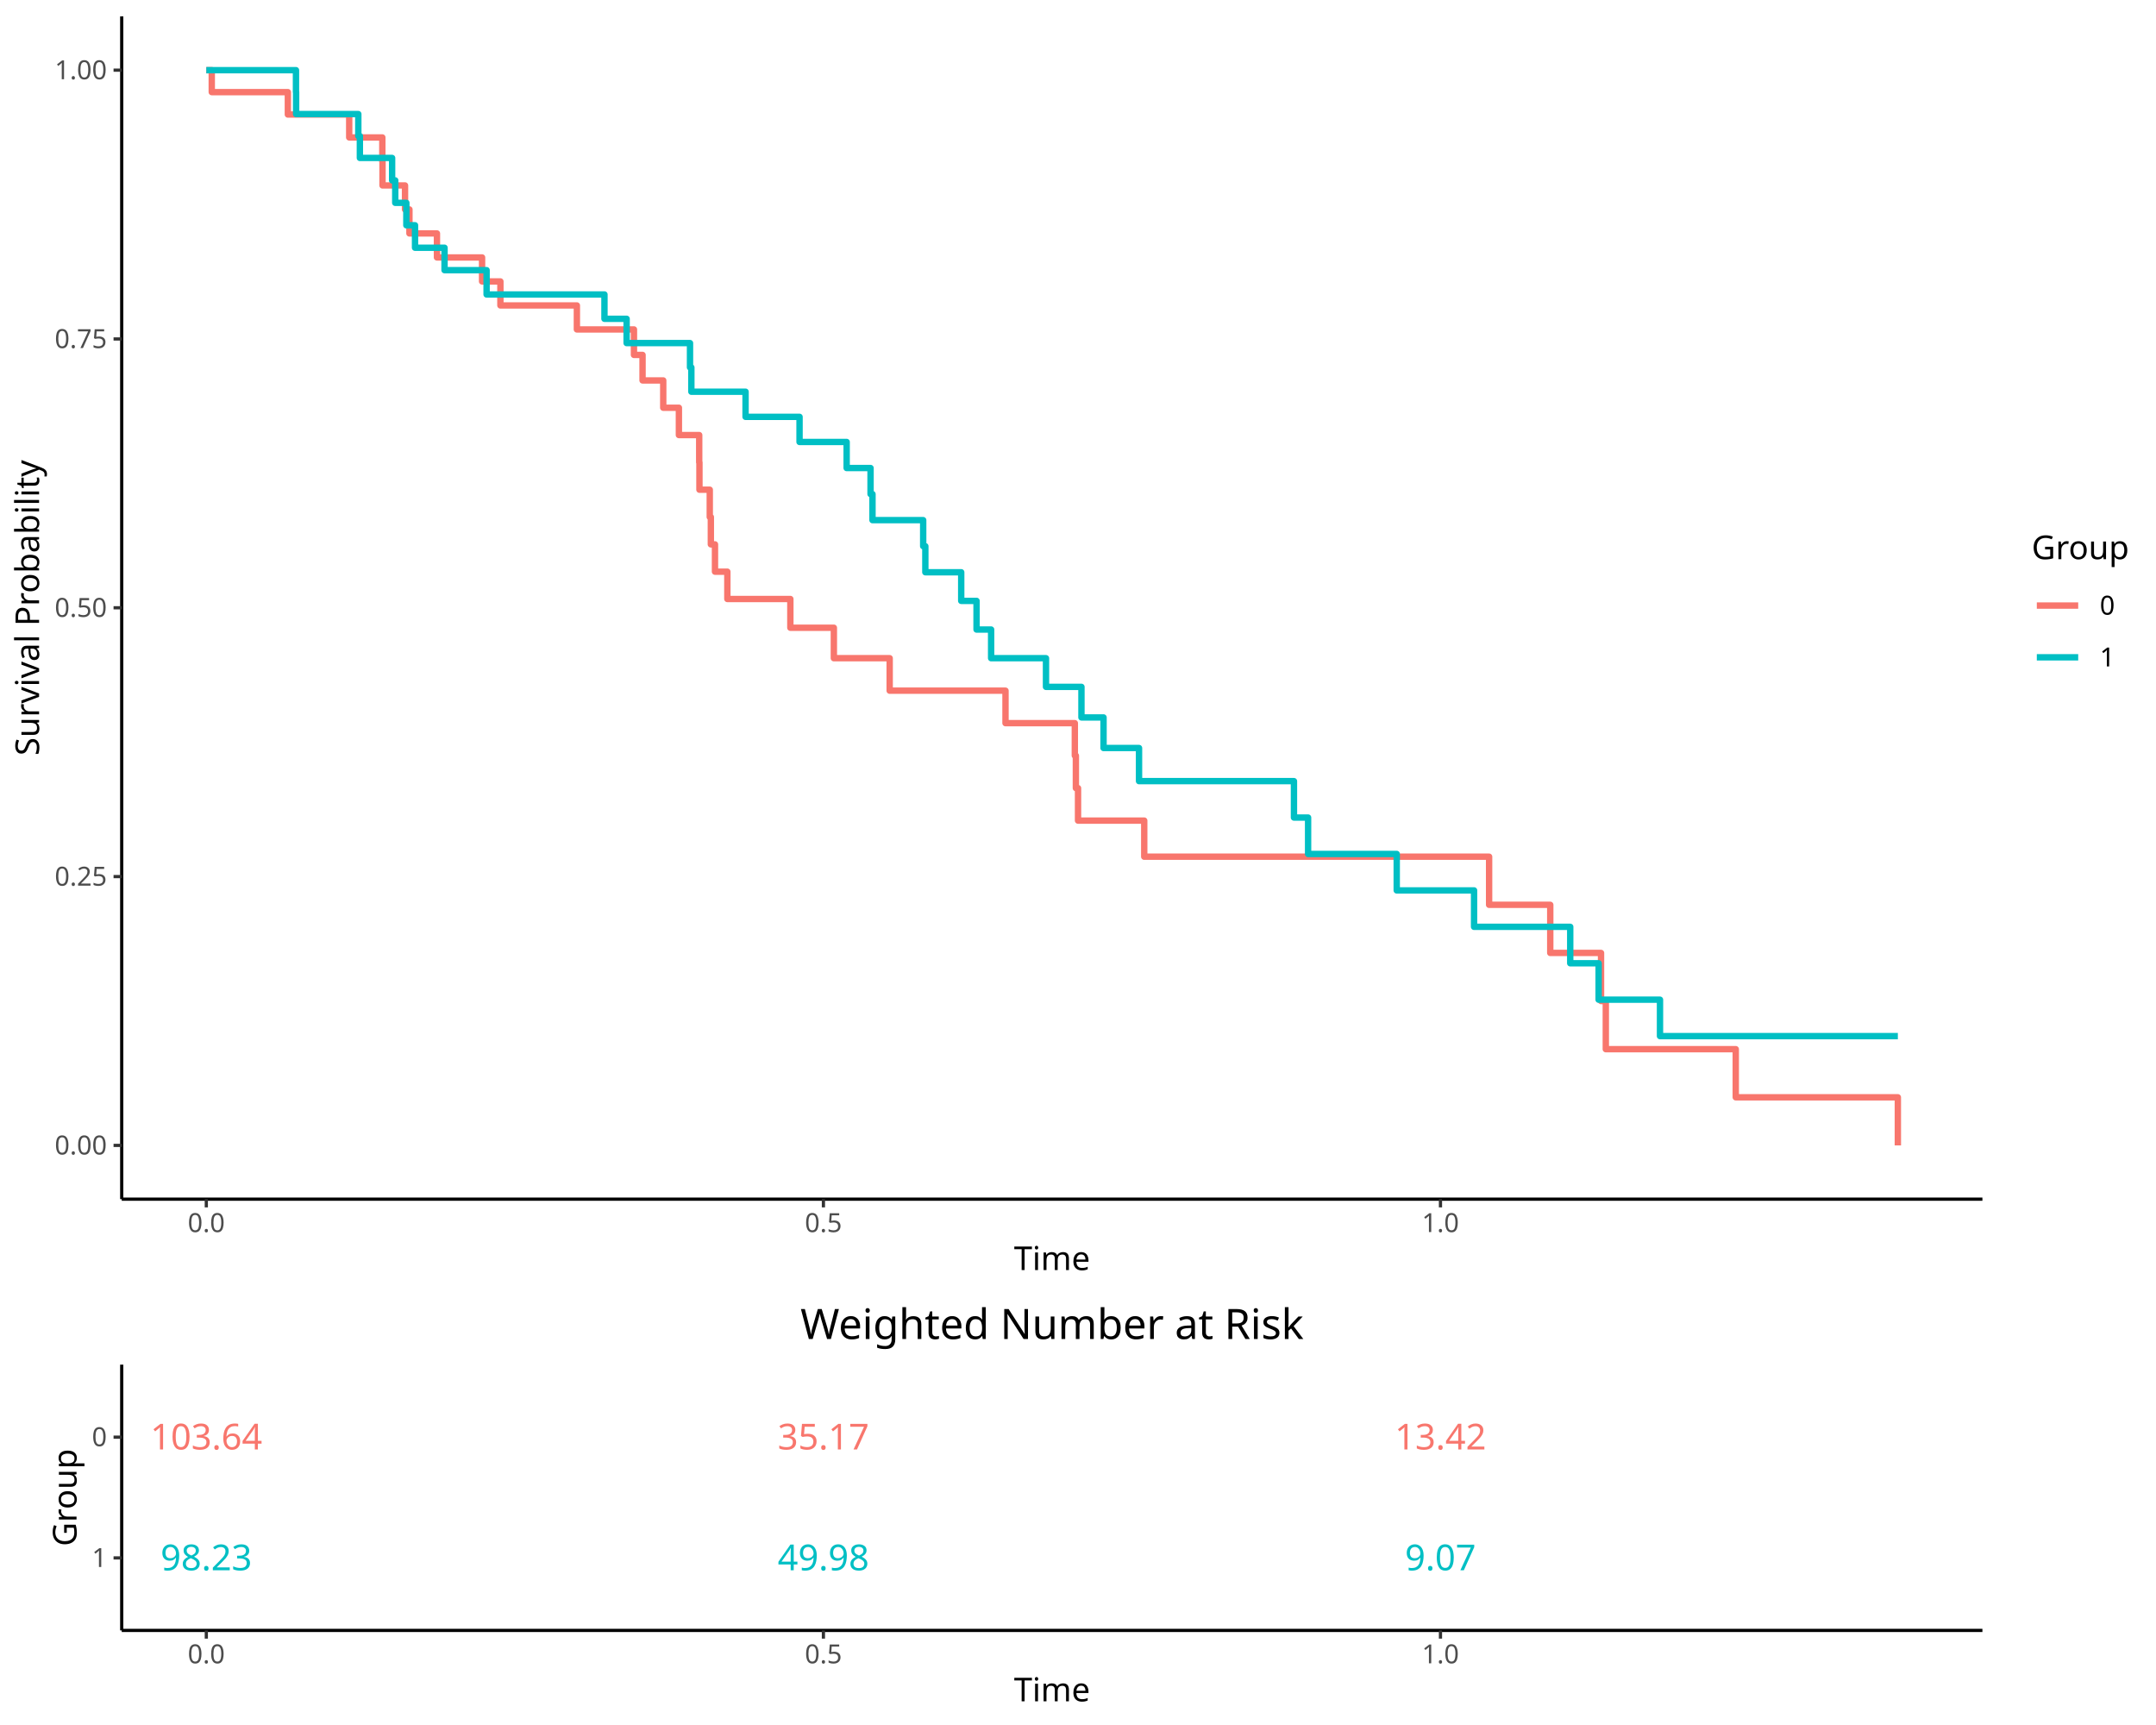
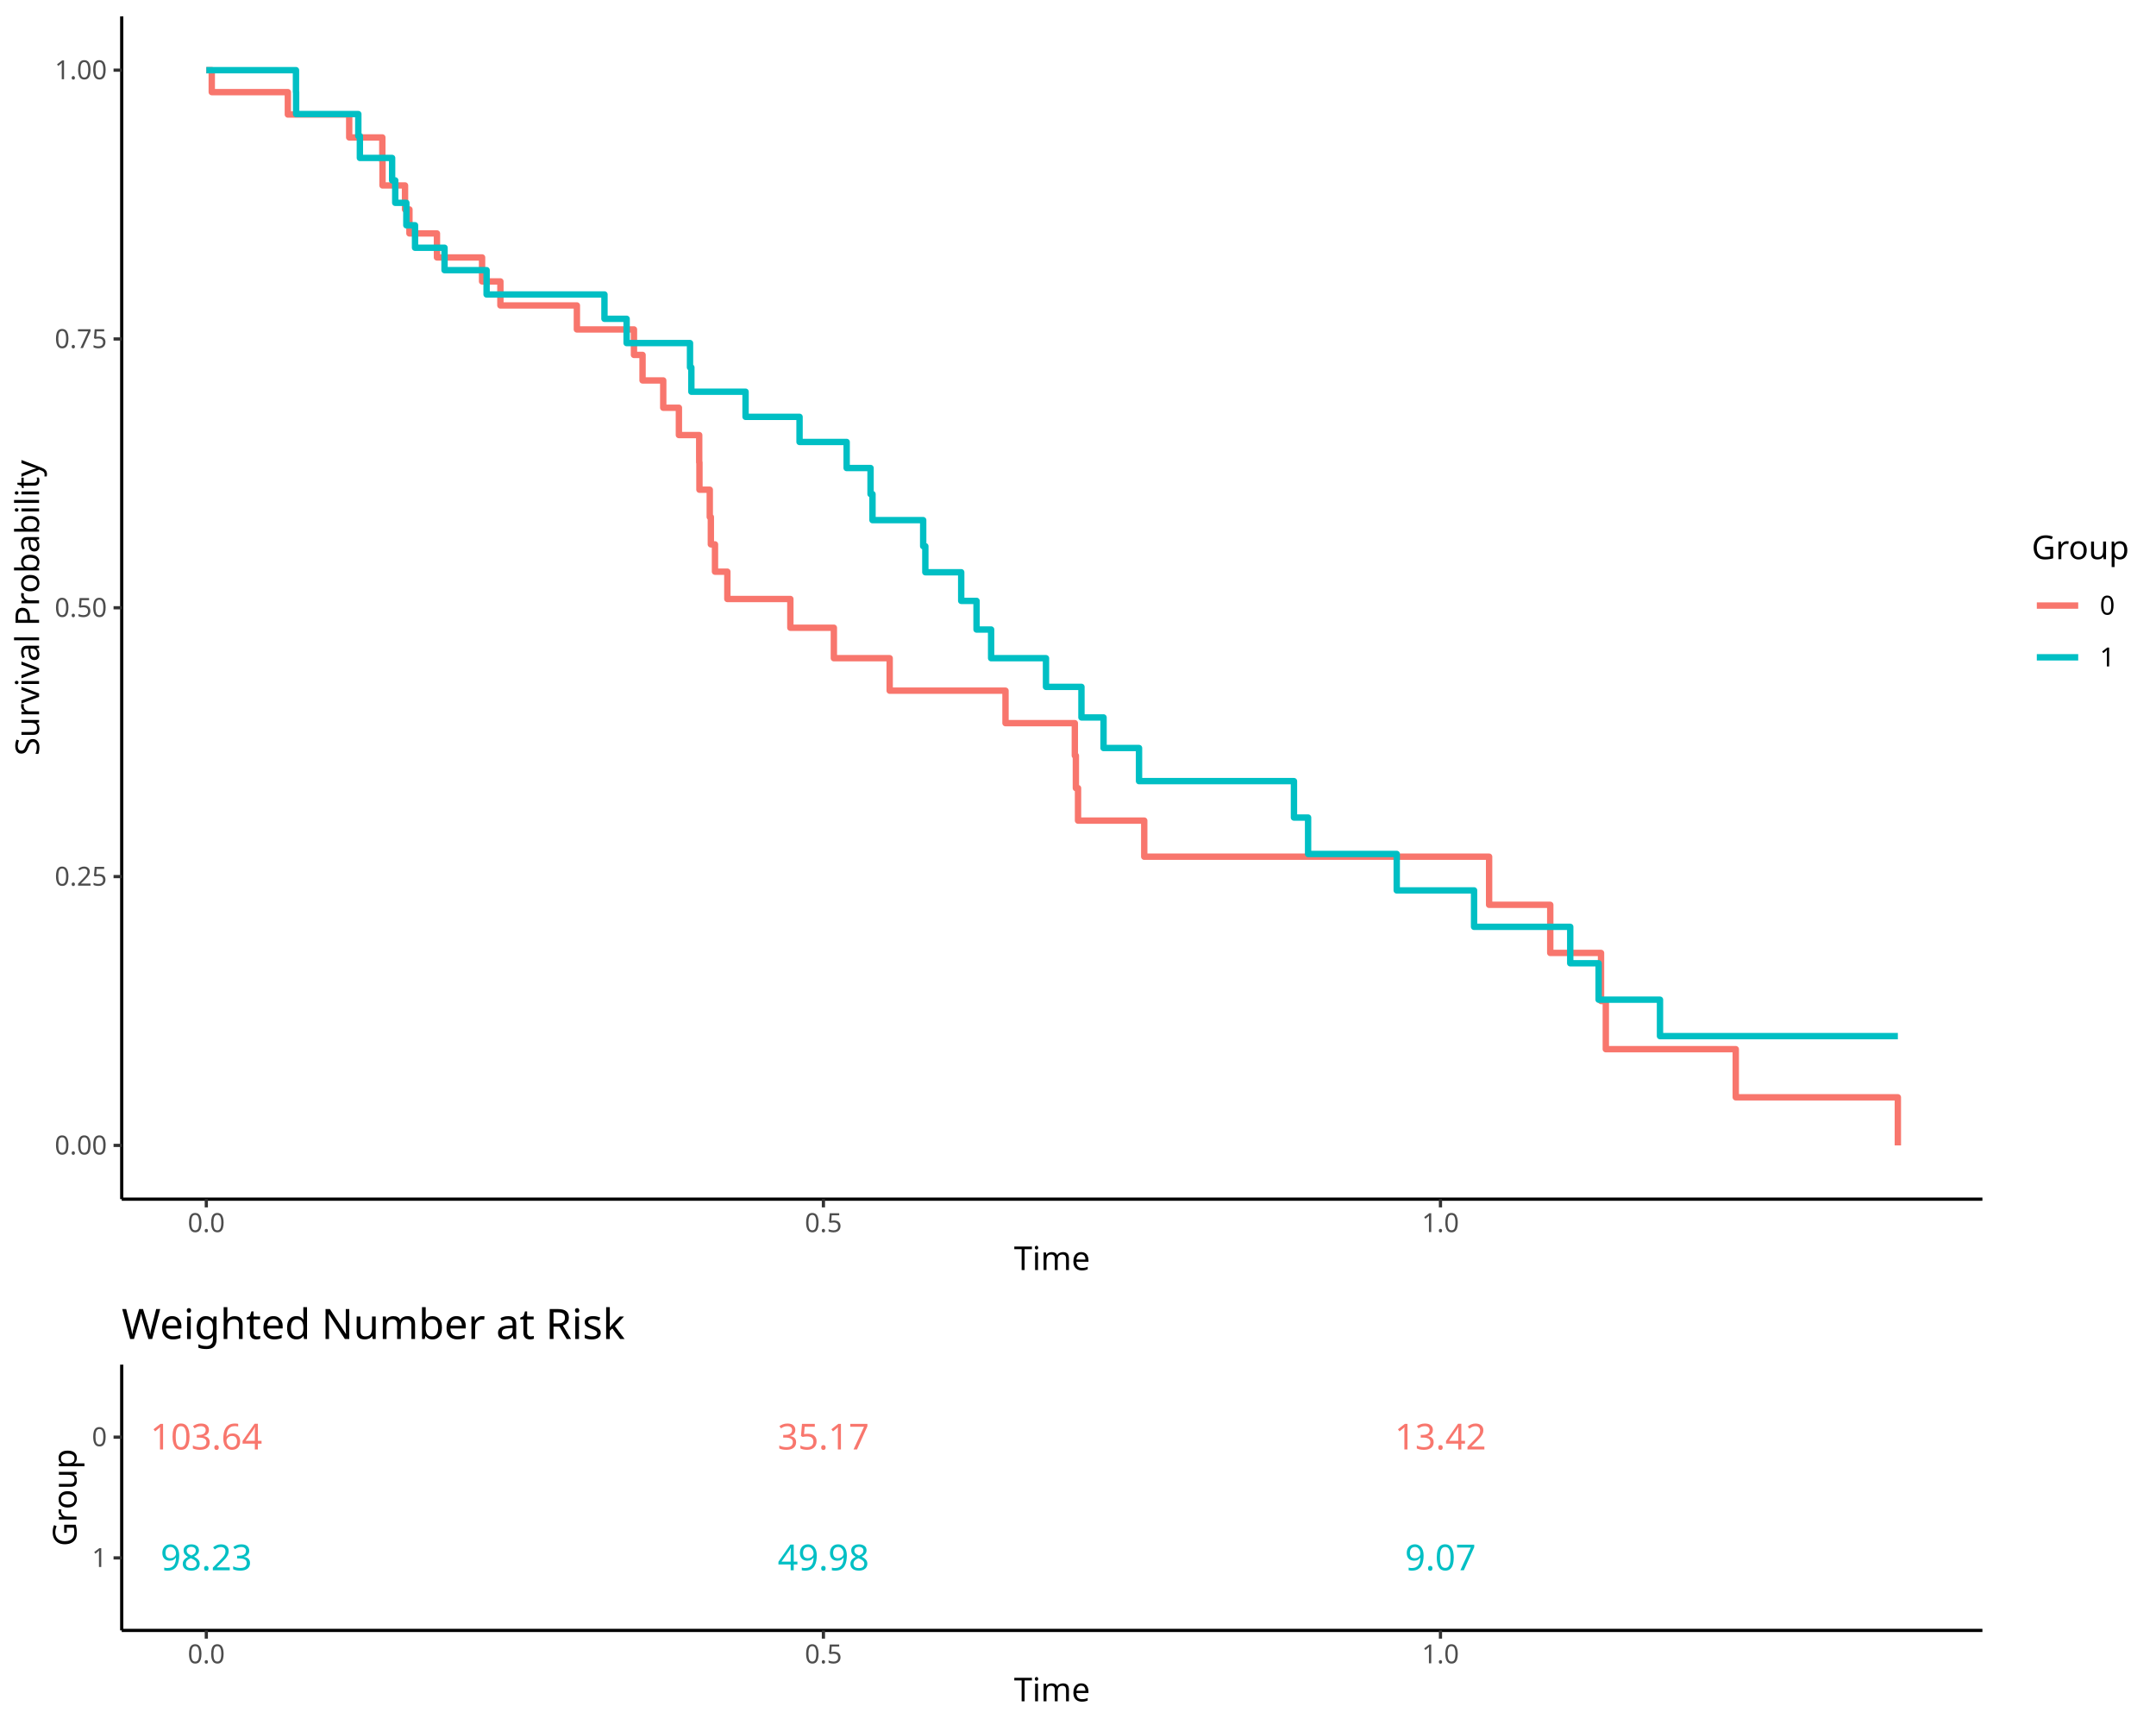
<svg xmlns="http://www.w3.org/2000/svg" class="svglite" data-engine-version="2.0" width="720.00pt" height="576.00pt" viewBox="0 0 720.00 576.00">
  <defs>
    <style type="text/css">
    .svglite line, .svglite polyline, .svglite polygon, .svglite path, .svglite rect, .svglite circle {
      fill: none;
      stroke: #000000;
      stroke-linecap: round;
      stroke-linejoin: round;
      stroke-miterlimit: 10.00;
    }
  </style>
  </defs>
  <rect width="100%" height="100%" style="stroke: none; fill: #FFFFFF;" />
  <defs>
    <clipPath id="cpMC4wMHw3MjAuMDB8MC4wMHw1NzYuMDA=">
      <rect x="0.00" y="0.00" width="720.00" height="576.00" />
    </clipPath>
  </defs>
  <g clip-path="url(#cpMC4wMHw3MjAuMDB8MC4wMHw1NzYuMDA=)">
</g>
  <defs>
    <clipPath id="cpMC4wMHw3MjAuMDB8MC4wMHw0MzIuMDA=">
      <rect x="0" y="0.00" width="720.00" height="432.00" />
    </clipPath>
  </defs>
  <g clip-path="url(#cpMC4wMHw3MjAuMDB8MC4wMHw0MzIuMDA=)">
    <rect x="0" y="0.00" width="720.00" height="432.00" style="stroke-width: 1.07; stroke: #FFFFFF; fill: #FFFFFF;" />
  </g>
  <g clip-path="url(#cpMC4wMHw3MjAuMDB8MC4wMHw1NzYuMDA=)">
</g>
  <defs>
    <clipPath id="cpNDAuNjV8NjYyLjAzfDUuNDh8NDAwLjQy">
      <rect x="40.65" y="5.48" width="621.38" height="394.94" />
    </clipPath>
  </defs>
  <g clip-path="url(#cpNDAuNjV8NjYyLjAzfDUuNDh8NDAwLjQy)">
    <rect x="40.65" y="5.48" width="621.38" height="394.94" style="stroke-width: 1.07; stroke: none; fill: #FFFFFF;" />
    <polyline points="68.90,23.43 70.72,23.43 70.72,30.76 96.13,30.76 96.13,38.24 98.84,38.24 98.84,38.24 98.89,38.24 98.89,38.24 116.62,38.24 116.62,45.89 119.66,45.89 119.66,45.89 120.18,45.89 120.18,45.89 127.68,45.89 127.68,53.90 127.74,53.90 127.74,61.92 130.95,61.92 130.95,61.92 131.99,61.92 131.99,61.92 135.26,61.92 135.26,69.93 135.70,69.93 135.70,69.93 136.73,69.93 136.73,77.95 138.60,77.95 138.60,77.95 145.92,77.95 145.92,85.96 148.45,85.96 148.45,85.96 160.99,85.96 160.99,93.97 162.50,93.97 162.50,93.97 167.11,93.97 167.11,101.99 192.65,101.99 192.65,110.00 201.86,110.00 201.86,110.00 209.26,110.00 209.26,110.00 211.71,110.00 211.71,118.51 214.58,118.51 214.58,127.03 221.49,127.03 221.49,136.15 226.72,136.15 226.72,145.27 230.43,145.27 230.43,145.27 230.88,145.27 230.88,145.27 233.50,145.27 233.50,154.40 233.58,154.40 233.58,163.52 237.03,163.52 237.03,172.64 237.39,172.64 237.39,181.77 238.77,181.77 238.77,190.89 242.90,190.89 242.90,200.01 248.98,200.01 248.98,200.01 263.94,200.01 263.94,209.61 267.01,209.61 267.01,209.61 278.47,209.61 278.47,219.78 282.74,219.78 282.74,219.78 290.72,219.78 290.72,219.78 291.37,219.78 291.37,219.78 297.11,219.78 297.11,230.63 308.30,230.63 308.30,230.63 309.02,230.63 309.02,230.63 321.00,230.63 321.00,230.63 326.12,230.63 326.12,230.63 330.99,230.63 330.99,230.63 335.79,230.63 335.79,241.47 349.31,241.47 349.31,241.47 358.94,241.47 358.94,252.32 359.29,252.32 359.29,263.16 360.01,263.16 360.01,274.01 361.15,274.01 361.15,274.01 368.53,274.01 368.53,274.01 380.38,274.01 380.38,274.01 382.12,274.01 382.12,286.06 432.12,286.06 432.12,286.06 436.84,286.06 436.84,286.06 466.44,286.06 466.44,286.06 492.27,286.06 492.27,286.06 497.29,286.06 497.29,302.13 517.71,302.13 517.71,318.20 524.38,318.20 524.38,318.20 533.86,318.20 533.86,318.20 534.67,318.20 534.67,334.26 536.26,334.26 536.26,350.33 554.36,350.33 554.36,350.33 579.66,350.33 579.66,366.40 633.79,366.40 633.79,382.47 " style="stroke-width: 2.13; stroke: #F8766D; stroke-linecap: butt;" />
    <polyline points="68.90,23.43 70.72,23.43 70.72,23.43 96.13,23.43 96.13,23.43 98.84,23.43 98.84,30.76 98.89,30.76 98.89,38.09 116.62,38.09 116.62,38.09 119.66,38.09 119.66,45.41 120.18,45.41 120.18,52.74 127.68,52.74 127.68,52.74 127.74,52.74 127.74,52.74 130.95,52.74 130.95,60.23 131.99,60.23 131.99,67.73 135.26,67.73 135.26,67.73 135.70,67.73 135.70,75.22 136.73,75.22 136.73,75.22 138.60,75.22 138.60,82.72 145.92,82.72 145.92,82.72 148.45,82.72 148.45,90.21 160.99,90.21 160.99,90.21 162.50,90.21 162.50,98.33 167.11,98.33 167.11,98.33 192.65,98.33 192.65,98.33 201.86,98.33 201.86,106.45 209.26,106.45 209.26,114.56 211.71,114.56 211.71,114.56 214.58,114.56 214.58,114.56 221.49,114.56 221.49,114.56 226.72,114.56 226.72,114.56 230.43,114.56 230.43,122.68 230.88,122.68 230.88,130.80 233.50,130.80 233.50,130.80 233.58,130.80 233.58,130.80 237.03,130.80 237.03,130.80 237.39,130.80 237.39,130.80 238.77,130.80 238.77,130.80 242.90,130.80 242.90,130.80 248.98,130.80 248.98,139.19 263.94,139.19 263.94,139.19 267.01,139.19 267.01,147.58 278.47,147.58 278.47,147.58 282.74,147.58 282.74,156.28 290.72,156.28 290.72,164.98 291.37,164.98 291.37,173.68 297.11,173.68 297.11,173.68 308.30,173.68 308.30,182.38 309.02,182.38 309.02,191.08 321.00,191.08 321.00,200.64 326.12,200.64 326.12,210.21 330.99,210.21 330.99,219.78 335.79,219.78 335.79,219.78 349.31,219.78 349.31,229.35 358.94,229.35 358.94,229.35 359.29,229.35 359.29,229.35 360.01,229.35 360.01,229.35 361.15,229.35 361.15,239.56 368.53,239.56 368.53,249.77 380.38,249.77 380.38,260.83 382.12,260.83 382.12,260.83 432.12,260.83 432.12,272.99 436.84,272.99 436.84,285.15 466.44,285.15 466.44,297.32 492.27,297.32 492.27,309.48 497.29,309.48 497.29,309.48 517.71,309.48 517.71,309.48 524.38,309.48 524.38,321.65 533.86,321.65 533.86,333.81 534.67,333.81 534.67,333.81 536.26,333.81 536.26,333.81 554.36,333.81 554.36,345.97 579.66,345.97 579.66,345.97 633.79,345.97 633.79,345.97 " style="stroke-width: 2.13; stroke: #00BFC4; stroke-linecap: butt;" />
  </g>
  <g clip-path="url(#cpMC4wMHw3MjAuMDB8MC4wMHw1NzYuMDA=)">
    <polyline points="40.65,400.42 40.65,5.48 " style="stroke-width: 1.07; stroke-linecap: butt;" />
    <text x="35.72" y="385.49" text-anchor="end" style="font-size: 8.80px; fill: #4D4D4D; font-family: sans;" textLength="17.13px" lengthAdjust="spacingAndGlyphs">0.00</text>
    <text x="35.72" y="295.73" text-anchor="end" style="font-size: 8.80px; fill: #4D4D4D; font-family: sans;" textLength="17.13px" lengthAdjust="spacingAndGlyphs">0.25</text>
    <text x="35.72" y="205.98" text-anchor="end" style="font-size: 8.80px; fill: #4D4D4D; font-family: sans;" textLength="17.13px" lengthAdjust="spacingAndGlyphs">0.50</text>
    <text x="35.72" y="116.22" text-anchor="end" style="font-size: 8.80px; fill: #4D4D4D; font-family: sans;" textLength="17.13px" lengthAdjust="spacingAndGlyphs">0.75</text>
    <text x="35.72" y="26.46" text-anchor="end" style="font-size: 8.80px; fill: #4D4D4D; font-family: sans;" textLength="17.13px" lengthAdjust="spacingAndGlyphs">1.00</text>
    <polyline points="37.92,382.47 40.65,382.47 " style="stroke-width: 1.07; stroke: #333333; stroke-linecap: butt;" />
    <polyline points="37.92,292.71 40.65,292.71 " style="stroke-width: 1.07; stroke: #333333; stroke-linecap: butt;" />
    <polyline points="37.92,202.95 40.65,202.95 " style="stroke-width: 1.07; stroke: #333333; stroke-linecap: butt;" />
    <polyline points="37.92,113.19 40.65,113.19 " style="stroke-width: 1.07; stroke: #333333; stroke-linecap: butt;" />
    <polyline points="37.92,23.43 40.65,23.43 " style="stroke-width: 1.07; stroke: #333333; stroke-linecap: butt;" />
    <polyline points="40.65,400.42 662.03,400.42 " style="stroke-width: 1.07; stroke-linecap: butt;" />
    <polyline points="68.90,403.16 68.90,400.42 " style="stroke-width: 1.07; stroke: #333333; stroke-linecap: butt;" />
    <polyline points="274.98,403.16 274.98,400.42 " style="stroke-width: 1.07; stroke: #333333; stroke-linecap: butt;" />
    <polyline points="481.05,403.16 481.05,400.42 " style="stroke-width: 1.07; stroke: #333333; stroke-linecap: butt;" />
    <text x="68.90" y="411.40" text-anchor="middle" style="font-size: 8.80px; fill: #4D4D4D; font-family: sans;" textLength="12.23px" lengthAdjust="spacingAndGlyphs">0.0</text>
    <text x="274.98" y="411.40" text-anchor="middle" style="font-size: 8.80px; fill: #4D4D4D; font-family: sans;" textLength="12.23px" lengthAdjust="spacingAndGlyphs">0.5</text>
    <text x="481.05" y="411.40" text-anchor="middle" style="font-size: 8.80px; fill: #4D4D4D; font-family: sans;" textLength="12.23px" lengthAdjust="spacingAndGlyphs">1.0</text>
    <text x="351.34" y="424.10" text-anchor="middle" style="font-size: 11.00px; font-family: sans;" textLength="24.45px" lengthAdjust="spacingAndGlyphs">Time</text>
    <text transform="translate(13.05,202.95) rotate(-90)" text-anchor="middle" style="font-size: 11.00px; font-family: sans;" textLength="93.55px" lengthAdjust="spacingAndGlyphs">Survival Probability</text>
    <rect x="672.99" y="172.29" width="41.53" height="61.32" style="stroke-width: 1.07; stroke: none; fill: #FFFFFF;" />
    <text x="678.47" y="186.71" style="font-size: 11.00px; font-family: sans;" textLength="30.58px" lengthAdjust="spacingAndGlyphs">Group</text>
    <rect x="678.47" y="193.57" width="17.28" height="17.28" style="stroke-width: 1.07; stroke: none; fill: #FFFFFF;" />
    <line x1="680.20" y1="202.21" x2="694.02" y2="202.21" style="stroke-width: 2.13; stroke: #F8766D; stroke-linecap: butt;" />
    <rect x="678.47" y="210.85" width="17.28" height="17.28" style="stroke-width: 1.07; stroke: none; fill: #FFFFFF;" />
    <line x1="680.20" y1="219.49" x2="694.02" y2="219.49" style="stroke-width: 2.13; stroke: #00BFC4; stroke-linecap: butt;" />
    <text x="701.23" y="205.24" style="font-size: 8.80px; font-family: sans;" textLength="4.89px" lengthAdjust="spacingAndGlyphs">0</text>
    <text x="701.23" y="222.52" style="font-size: 8.80px; font-family: sans;" textLength="4.89px" lengthAdjust="spacingAndGlyphs">1</text>
  </g>
  <defs>
    <clipPath id="cpMC4wMHw3MjAuMDB8NDMyLjAwfDU3Ni4wMA==">
      <rect x="0.00" y="432.00" width="720.00" height="144.00" />
    </clipPath>
  </defs>
  <g clip-path="url(#cpMC4wMHw3MjAuMDB8NDMyLjAwfDU3Ni4wMA==)">
    <rect x="0.00" y="432.00" width="720.00" height="144.00" style="stroke-width: 1.07; stroke: #FFFFFF; fill: #FFFFFF;" />
  </g>
  <g clip-path="url(#cpMC4wMHw3MjAuMDB8MC4wMHw1NzYuMDA=)">
</g>
  <defs>
    <clipPath id="cpNDAuNjV8NjYyLjAzfDQ1NS42N3w1NDQuNDI=">
      <rect x="40.65" y="455.67" width="621.38" height="88.74" />
    </clipPath>
  </defs>
  <g clip-path="url(#cpNDAuNjV8NjYyLjAzfDQ1NS42N3w1NDQuNDI=)">
    <rect x="40.65" y="455.67" width="621.38" height="88.74" style="stroke-width: 1.07; stroke: none; fill: #FFFFFF;" />
    <text x="68.90" y="483.99" text-anchor="middle" style="font-size: 11.95px; fill: #F8766D; font-family: sans;" textLength="36.55px" lengthAdjust="spacingAndGlyphs">103.64</text>
    <text x="274.98" y="483.99" text-anchor="middle" style="font-size: 11.95px; fill: #F8766D; font-family: sans;" textLength="29.91px" lengthAdjust="spacingAndGlyphs">35.17</text>
    <text x="481.05" y="483.99" text-anchor="middle" style="font-size: 11.95px; fill: #F8766D; font-family: sans;" textLength="29.91px" lengthAdjust="spacingAndGlyphs">13.42</text>
    <text x="68.90" y="524.33" text-anchor="middle" style="font-size: 11.95px; fill: #00BFC4; font-family: sans;" textLength="29.91px" lengthAdjust="spacingAndGlyphs">98.23</text>
    <text x="274.98" y="524.33" text-anchor="middle" style="font-size: 11.95px; fill: #00BFC4; font-family: sans;" textLength="29.91px" lengthAdjust="spacingAndGlyphs">49.98</text>
    <text x="481.05" y="524.33" text-anchor="middle" style="font-size: 11.95px; fill: #00BFC4; font-family: sans;" textLength="23.26px" lengthAdjust="spacingAndGlyphs">9.07</text>
  </g>
  <g clip-path="url(#cpMC4wMHw3MjAuMDB8MC4wMHw1NzYuMDA=)">
    <polyline points="40.65,544.42 40.65,455.67 " style="stroke-width: 1.07; stroke-linecap: butt;" />
    <text x="35.72" y="523.24" text-anchor="end" style="font-size: 8.80px; fill: #4D4D4D; font-family: sans;" textLength="4.89px" lengthAdjust="spacingAndGlyphs">1</text>
    <text x="35.72" y="482.90" text-anchor="end" style="font-size: 8.80px; fill: #4D4D4D; font-family: sans;" textLength="4.89px" lengthAdjust="spacingAndGlyphs">0</text>
    <polyline points="37.92,520.21 40.65,520.21 " style="stroke-width: 1.07; stroke: #333333; stroke-linecap: butt;" />
    <polyline points="37.92,479.88 40.65,479.88 " style="stroke-width: 1.07; stroke: #333333; stroke-linecap: butt;" />
    <polyline points="40.65,544.42 662.03,544.42 " style="stroke-width: 1.07; stroke-linecap: butt;" />
    <polyline points="68.90,547.16 68.90,544.42 " style="stroke-width: 1.07; stroke: #333333; stroke-linecap: butt;" />
    <polyline points="274.98,547.16 274.98,544.42 " style="stroke-width: 1.07; stroke: #333333; stroke-linecap: butt;" />
    <polyline points="481.05,547.16 481.05,544.42 " style="stroke-width: 1.07; stroke: #333333; stroke-linecap: butt;" />
    <text x="68.90" y="555.40" text-anchor="middle" style="font-size: 8.80px; fill: #4D4D4D; font-family: sans;" textLength="12.23px" lengthAdjust="spacingAndGlyphs">0.0</text>
    <text x="274.98" y="555.40" text-anchor="middle" style="font-size: 8.80px; fill: #4D4D4D; font-family: sans;" textLength="12.23px" lengthAdjust="spacingAndGlyphs">0.5</text>
    <text x="481.05" y="555.40" text-anchor="middle" style="font-size: 8.80px; fill: #4D4D4D; font-family: sans;" textLength="12.23px" lengthAdjust="spacingAndGlyphs">1.0</text>
    <text x="351.34" y="568.10" text-anchor="middle" style="font-size: 11.00px; font-family: sans;" textLength="24.45px" lengthAdjust="spacingAndGlyphs">Time</text>
    <text transform="translate(25.56,500.05) rotate(-90)" text-anchor="middle" style="font-size: 11.00px; font-family: sans;" textLength="30.58px" lengthAdjust="spacingAndGlyphs">Group</text>
-     <text x="351.34" y="447.11" text-anchor="middle" style="font-size: 14.00px; font-family: sans;" textLength="159.52px" lengthAdjust="spacingAndGlyphs">Weighted Number at Risk</text>
+     <text x="40.65" y="447.11" style="font-size: 14.00px; font-family: sans;" textLength="159.52px" lengthAdjust="spacingAndGlyphs">Weighted Number at Risk</text>
  </g>
</svg>
